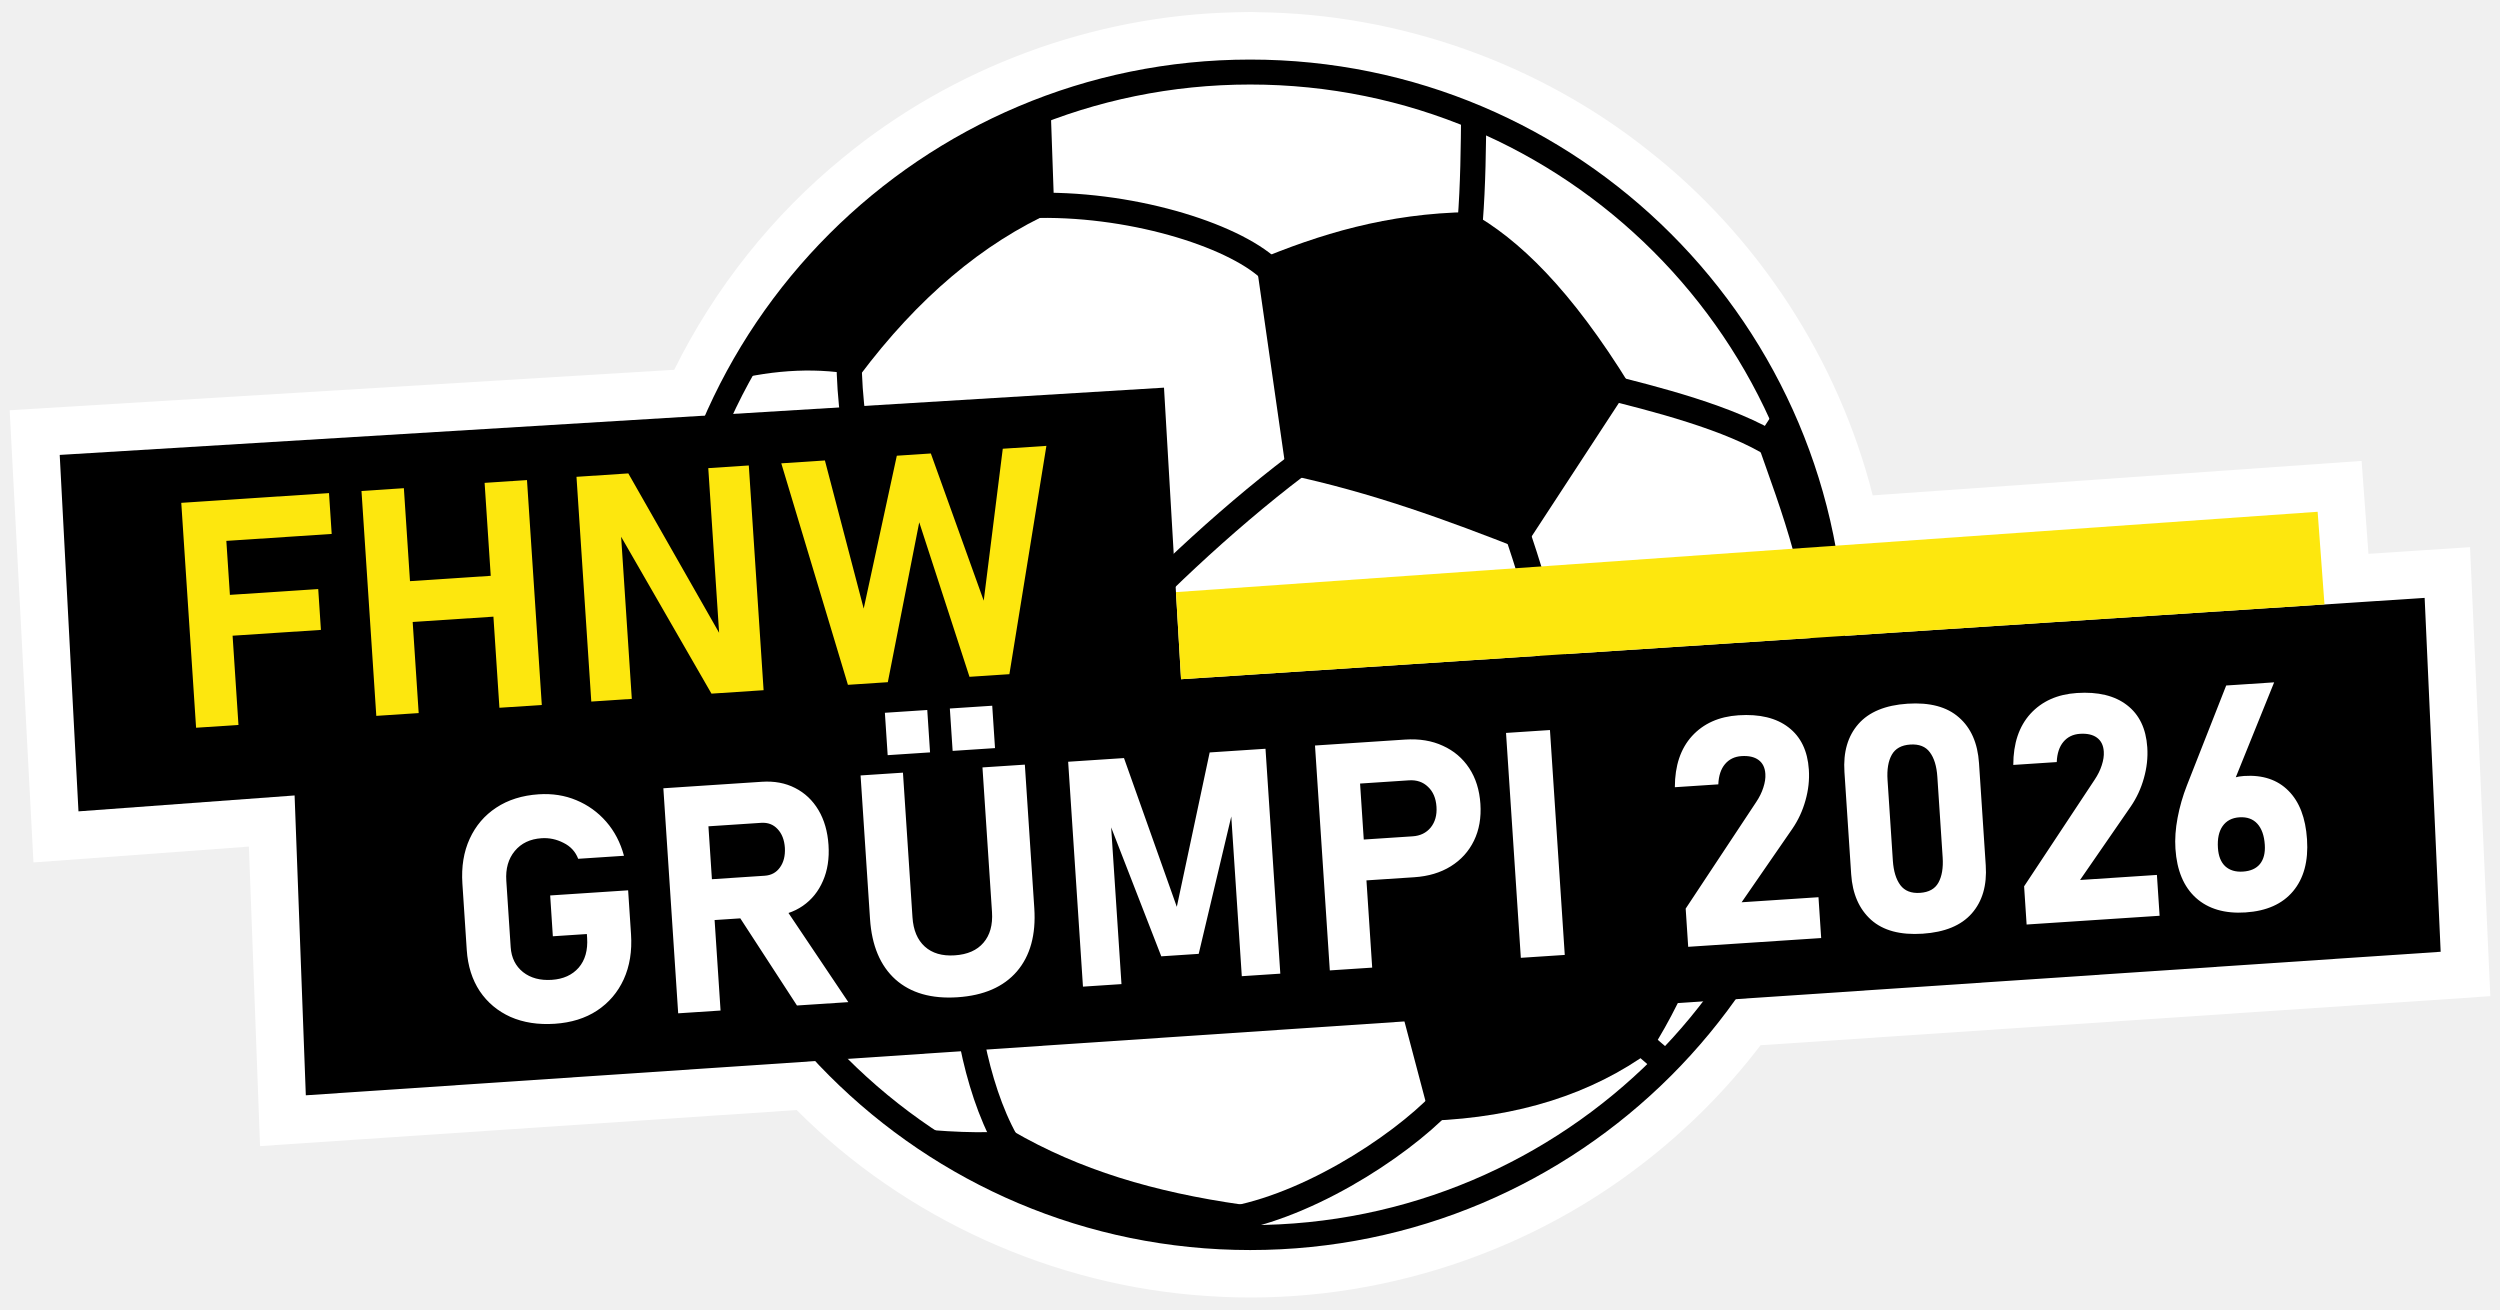
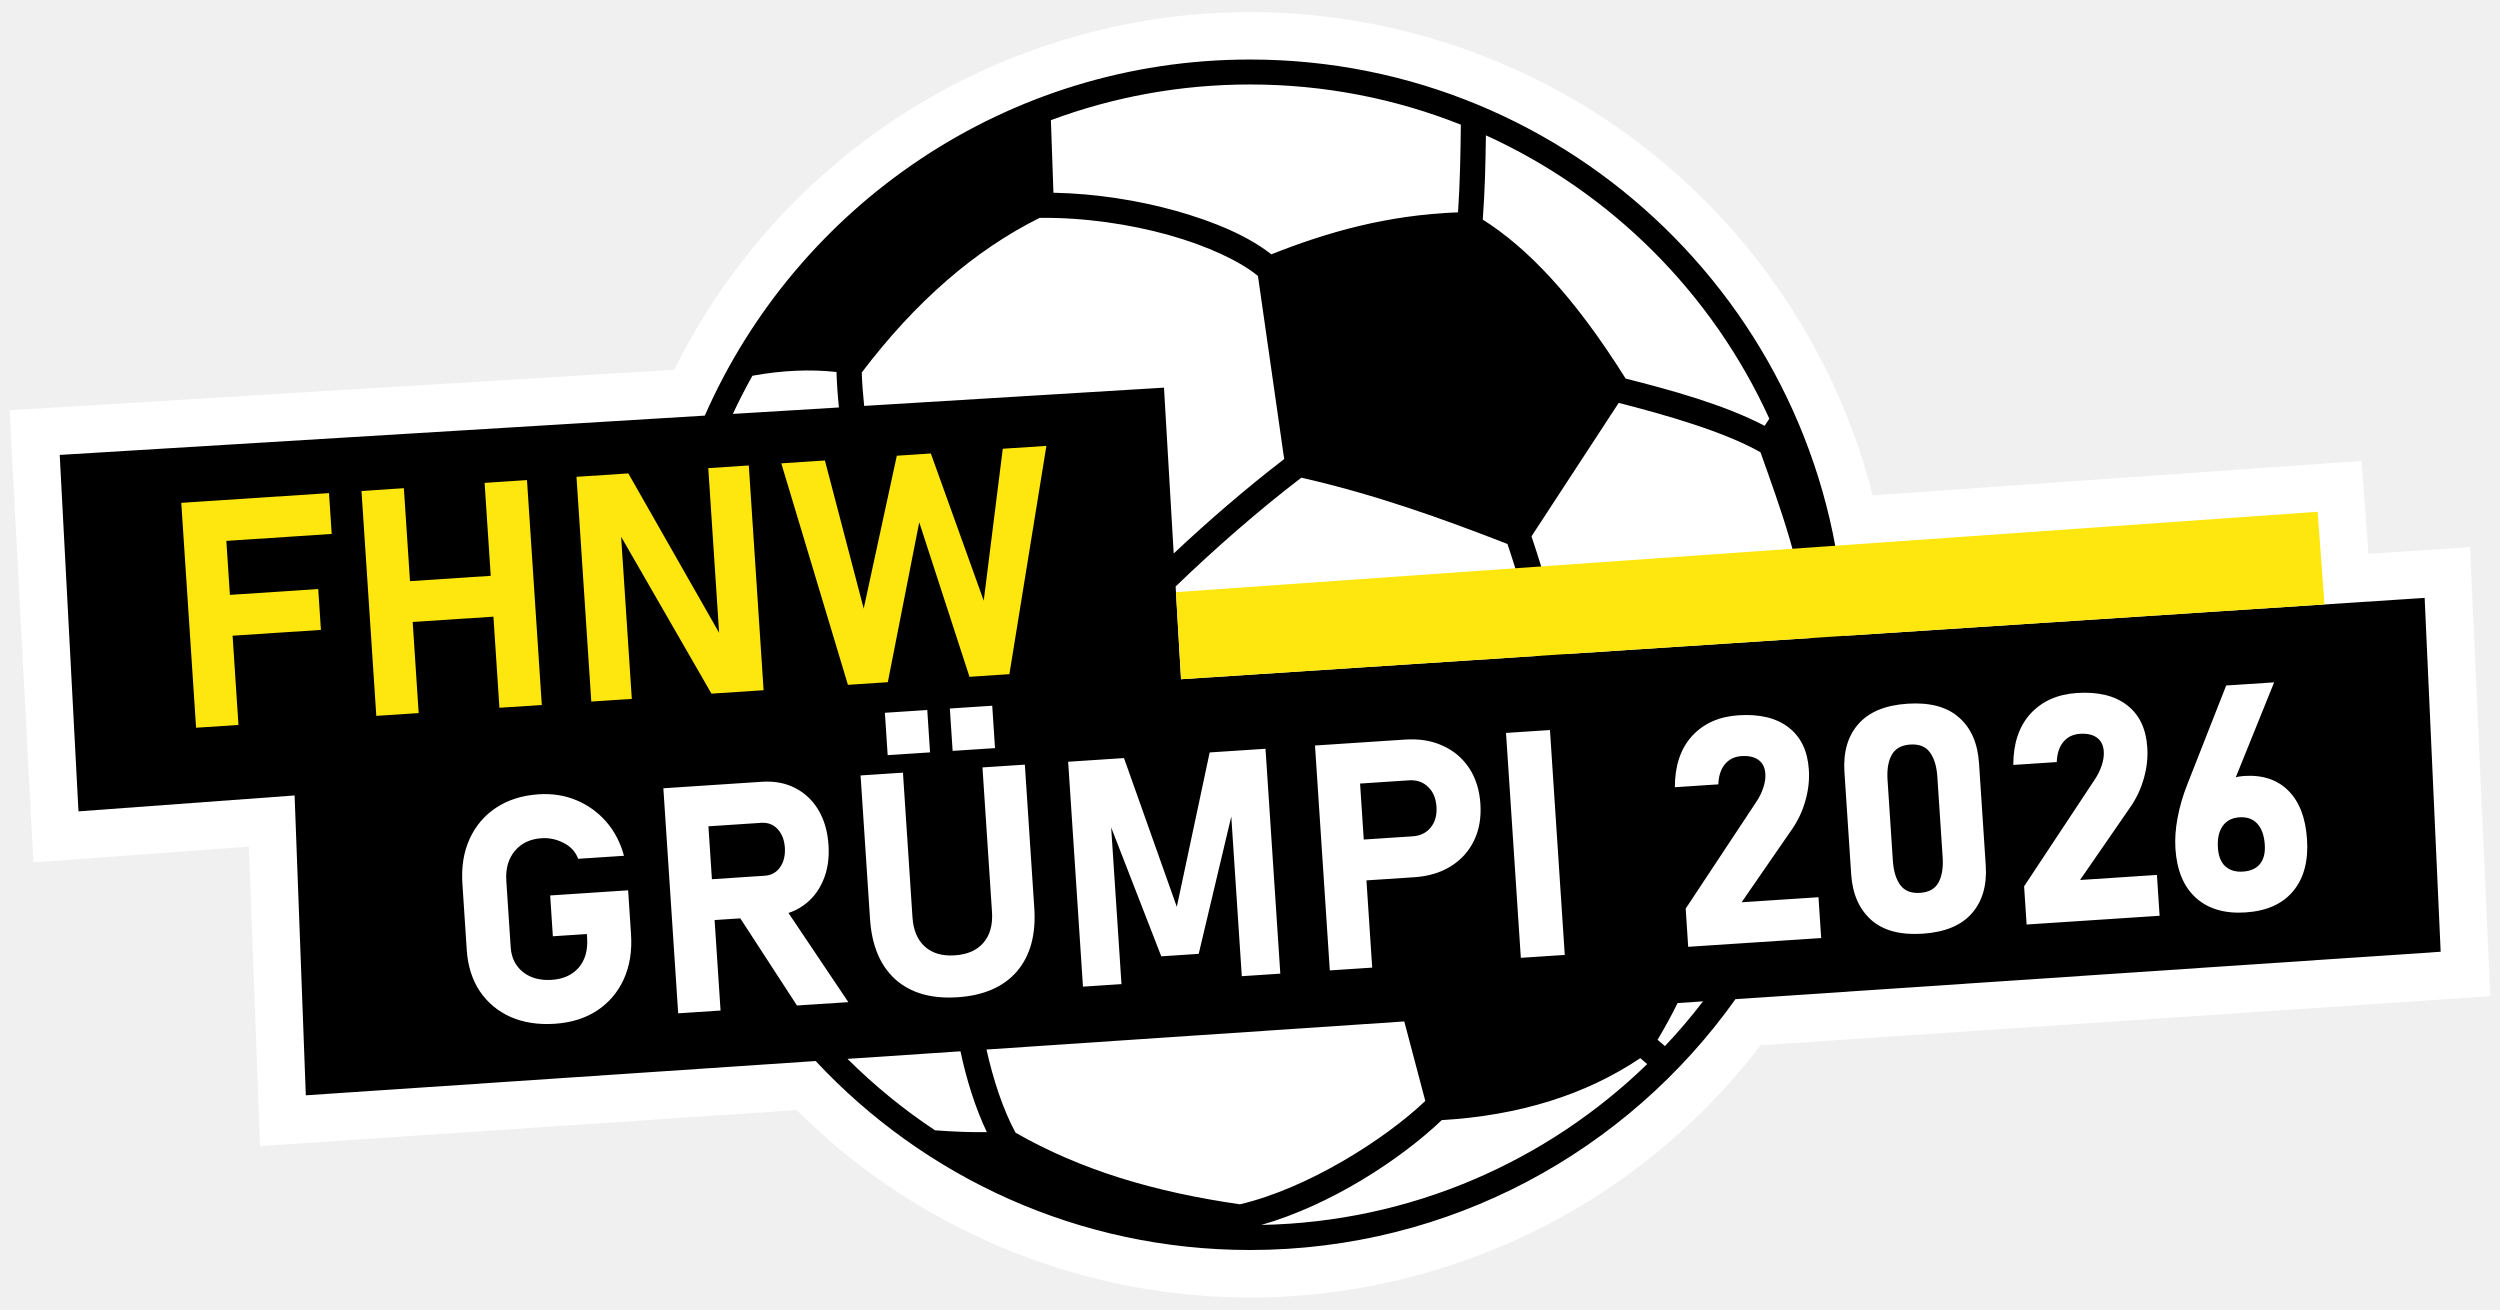
<svg xmlns="http://www.w3.org/2000/svg" width="210" height="110" viewBox="0 0 210 110" version="1.1">
-   <g>
-     <path style="fill:#ffffff;stroke:none" d="M 103.693,1.034 C 91.8,1.312 80.045,5.653 70.855,13.213 64.908,18.051 60.034,24.195 56.635,31.063 38.027,32.197 19.42,33.329 0.812,34.463 1.477,47.124 2.145,59.784 2.811,72.444 8.842,71.999 14.874,71.556 20.906,71.112 c 0.313,8.386 0.628,16.772 0.939,25.158 15.025,-1.007 30.049,-2.02 45.074,-3.029 9.117,9.152 21.629,14.81 34.521,15.625 12.99,0.903 26.242,-3.127 36.53,-11.108 3.723,-2.866 7.068,-6.223 9.918,-9.959 20.433,-1.374 40.866,-2.748 61.299,-4.121 -0.567,-12.572 -1.138,-25.143 -1.705,-37.715 -2.844,0.185 -5.688,0.372 -8.531,0.559 -0.192,-2.601 -0.384,-5.202 -0.576,-7.803 -13.689,0.965 -27.378,1.928 -41.066,2.893 C 154.419,30.221 147.678,19.855 138.423,12.61 129.201,5.289 117.517,1.169 105.747,1.028 c -0.684,-0.038 -1.369,-0.009 -2.053,0.006 z" />
-     <circle style="fill:#ffffff;stroke:#000000;stroke-width:2.096" cx="105.016" cy="55.004" r="48.952" />
-     <path style="fill:#000000;stroke:none" d="m 75.01,49.492 c 6.062,0.852 11.933,2.534 17.759,4.41 l 4.827,20.56 -16.508,7.39 C 76.019,78.039 71.029,74.046 67.828,66.029 69.025,59.87 70.893,54.073 75.01,49.492 Z" />
-     <path style="fill:#000000;stroke:none" d="m 105.499,21.902 c 5.319,-2.223 11.002,-3.984 17.994,-4.088 4.08,2.253 8.466,6.498 13.443,14.58 l -9.022,13.803 c -6.322,-2.491 -12.746,-4.851 -19.844,-6.344 z" />
-     <path style="fill:#000000;stroke:none" d="m 116.602,80.607 c 5.962,-4.033 11.129,-8.701 15.502,-14.005 l 12.694,5.31 c -0.846,5.771 -2.883,11.224 -6.112,16.359 -4.977,3.625 -11.147,5.582 -18.508,5.87 z" />
-     <path style="fill:#000000;stroke:none" d="M 61.247,32.001 C 67.09,20.986 76.085,13.15 88.234,8.494 l 0.325,9.237 c -6.012,2.697 -11.462,7.304 -16.35,13.822 -3.373,-0.693 -7.027,-0.544 -10.962,0.448 z" />
-     <path style="fill:#000000;stroke:none" d="m 147.512,36.904 2.108,-3.238 c 3.729,7.928 5.303,16.18 4.723,24.757 l -1.901,-0.407 c -0.338,-9.034 -2.755,-14.889 -4.93,-21.112 z" />
-     <path style="fill:#000000;stroke:none" d="m 85.039,94.989 c 5.632,3.278 11.9,5.145 19.281,6.198 l 0.695,3.263 c -11.467,-0.333 -21.61,-3.816 -29.546,-9.798 3.954,0.457 7.144,0.57 9.57,0.337 z" />
-     <path style="fill:none;stroke:#000000;stroke-width:2.117" d="m 86.494,17.267 c 8.228,-0.299 16.962,2.397 20.143,5.352" />
-     <path style="fill:none;stroke:#000000;stroke-width:2.117" d="m 71.325,30.131 c -0.02,6.536 2.135,15.033 4.022,20.456" />
-     <path style="fill:none;stroke:#000000;stroke-width:2.117" d="M 92.094,54.702 C 96.241,49.94 102.774,43.783 108.828,39.18" />
-     <path style="fill:none;stroke:#000000;stroke-width:2.117" d="m 68.424,66.029 c -4.801,0.639 -9.085,0.562 -11.662,-0.229" />
-     <path style="fill:none;stroke:#000000;stroke-width:2.117" d="m 80.962,80.587 c -0.113,4.538 1.278,11.859 4.025,16.079" />
-     <path style="fill:none;stroke:#000000;stroke-width:2.117" d="m 96.702,74.104 c 5.303,3.082 13.366,5.845 20.735,6.861" />
-     <path style="fill:none;stroke:#000000;stroke-width:2.117" d="m 102.413,102.558 c 6.875,-0.839 15.021,-6.107 18.718,-9.966" />
-     <path style="fill:none;stroke:#000000;stroke-width:2.117" d="m 138.149,87.795 2.153,1.847" />
-     <path style="fill:none;stroke:#000000;stroke-width:2.117" d="m 142.858,73.3 c 4.613,-4.208 8.92,-10.33 10.683,-16.438" />
-     <path style="fill:none;stroke:#000000;stroke-width:2.117" d="m 127.602,45.231 c 2.52,7.509 4.213,15.018 4.827,22.527" />
-     <path style="fill:none;stroke:#000000;stroke-width:2.117" d="m 134.592,32.405 c 4.261,1.058 10.853,2.708 14.555,5.109" />
-     <path style="fill:none;stroke:#000000;stroke-width:2.117" d="m 123.492,18.658 c 0.249,-3.205 0.274,-6.298 0.303,-9.394" />
-     <path style="fill:#000000;stroke:none" d="M 205.016,79.948 25.689,92.005 24.746,66.818 6.592,68.154 5.016,38.213 l 92.76,-5.65 1.432,24.492 104.462,-6.833" />
-     <path style="fill:#fde70e;stroke:none" d="m 98.78,49.738 95.901,-6.749 0.575,7.783 -96.048,6.282 z" />
-     <path style="fill:#fde70e;stroke:none" d="m 16.471,61.13 -1.244,-18.891 3.56,-0.234 1.244,18.891 z m 0.806,-7.582 -0.226,-3.43 9.68,-0.637 0.226,3.43 z m -0.524,-7.965 -0.226,-3.43 11.109,-0.732 0.226,3.43 z m 25.198,13.869 -1.244,-18.891 3.56,-0.234 1.244,18.891 z m -10.342,0.681 -1.244,-18.891 3.56,-0.234 1.244,18.891 z m 1.146,-7.761 -0.226,-3.43 11.005,-0.725 0.226,3.43 z m 16.913,6.559 -1.243,-18.878 4.353,-0.287 7.982,14.011 -0.29,0.358 -0.975,-14.812 3.404,-0.224 1.243,18.878 -4.379,0.288 -7.942,-13.792 0.29,-0.358 0.961,14.591 z m 22.883,-7.81 2.782,-12.841 2.858,-0.188 4.442,12.365 1.6,-12.763 3.664,-0.241 -3.108,19.178 -3.352,0.221 -4.221,-12.98 -2.639,13.432 -3.352,0.221 -5.597,-18.605 3.664,-0.241 z" />
-     <path style="fill:#ffffff;stroke:none" d="m 46.215,75.218 6.548,-0.431 0.243,3.69 q 0.14,2.131 -0.612,3.785 -0.753,1.642 -2.241,2.627 -1.476,0.971 -3.555,1.108 -2.092,0.138 -3.718,-0.577 -1.614,-0.729 -2.583,-2.166 -0.957,-1.451 -1.089,-3.452 l -0.367,-5.574 q -0.14,-2.131 0.613,-3.772 0.753,-1.642 2.229,-2.613 1.488,-0.985 3.567,-1.122 1.715,-0.113 3.164,0.496 1.462,0.608 2.507,1.805 1.044,1.197 1.493,2.864 v 0 l -3.846,0.253 v 0 q -0.347,-0.904 -1.237,-1.341 -0.878,-0.451 -1.839,-0.388 -1.442,0.095 -2.252,1.075 -0.81,0.98 -0.71,2.5 l 0.367,5.574 q 0.088,1.338 1.039,2.098 0.95,0.747 2.418,0.65 1.442,-0.095 2.255,-1.023 0.812,-0.941 0.709,-2.513 l -0.021,-0.312 -2.858,0.188 z m 11.668,2.207 -0.226,-3.43 6.574,-0.433 q 0.832,-0.055 1.285,-0.698 0.467,-0.644 0.414,-1.645 v 0 q -0.066,-1 -0.613,-1.578 -0.534,-0.578 -1.378,-0.523 l -6.574,0.433 -0.226,-3.43 6.86,-0.452 q 1.572,-0.104 2.788,0.521 1.229,0.624 1.962,1.854 0.733,1.231 0.846,2.933 v 0 q 0.112,1.702 -0.467,3.019 -0.566,1.316 -1.689,2.095 -1.123,0.779 -2.695,0.882 z m -0.916,7.694 -1.245,-18.904 3.56,-0.234 1.245,18.904 z m 9.978,-0.657 -5.125,-7.883 3.768,-0.848 5.672,8.448 z m 13.486,-0.692 q -3.287,0.216 -5.214,-1.497 -1.914,-1.727 -2.135,-5.079 l -0.794,-12.057 3.56,-0.234 0.8,12.148 q 0.107,1.624 1.037,2.463 0.93,0.839 2.515,0.735 1.598,-0.105 2.41,-1.059 0.824,-0.955 0.718,-2.579 L 82.527,64.463 l 3.56,-0.234 0.794,12.057 q 0.221,3.352 -1.464,5.316 -1.685,1.951 -4.985,2.168 z m -0.41,-20.695 -0.234,-3.56 3.56,-0.234 0.234,3.56 z m -5.457,0.359 -0.234,-3.56 3.56,-0.234 0.234,3.56 z m 24.288,12.741 2.76,-12.97 4.69,-0.309 1.244,18.891 -3.235,0.213 -0.966,-14.669 0.185,0.823 -2.839,11.97 -3.144,0.207 -4.367,-11.235 0.058,-1.1 0.966,14.669 -3.235,0.213 -1.244,-18.891 4.69,-0.309 z m 13.994,-2.096 -0.226,-3.43 6.042,-0.398 q 0.961,-0.063 1.517,-0.739 0.555,-0.689 0.486,-1.741 v 0 q -0.071,-1.078 -0.711,-1.676 -0.627,-0.611 -1.602,-0.547 l -6.042,0.398 -0.226,-3.43 5.951,-0.392 q 1.793,-0.118 3.166,0.522 1.385,0.626 2.211,1.877 0.826,1.25 0.942,3.005 v 0 q 0.115,1.741 -0.54,3.089 -0.655,1.348 -1.946,2.151 -1.291,0.803 -3.071,0.92 z m -1.142,7.435 -1.244,-18.891 3.56,-0.234 1.244,18.891 z m 18.492,-20.191 1.244,18.891 -3.69,0.243 -1.244,-18.891 z m 11.612,18.209 -0.211,-3.209 5.922,-8.95 q 0.404,-0.601 0.599,-1.214 0.207,-0.627 0.172,-1.147 l -0.002,-0.026 q -0.051,-0.767 -0.572,-1.15 -0.521,-0.383 -1.431,-0.323 -0.871,0.057 -1.391,0.679 -0.508,0.608 -0.555,1.681 l 8.4e-4,0.013 -3.651,0.24 -8.4e-4,-0.013 q 0.005,-2.701 1.44,-4.284 1.449,-1.583 3.904,-1.745 2.663,-0.175 4.203,1.015 1.553,1.19 1.708,3.541 l 8.5e-4,0.013 q 0.085,1.286 -0.286,2.59 -0.359,1.289 -1.097,2.369 l -4.265,6.179 6.457,-0.425 0.226,3.43 z m 19.697,-1.101 q -2.819,0.186 -4.331,-1.163 -1.512,-1.362 -1.675,-3.831 l -0.566,-8.588 q -0.165,-2.508 1.17,-4.031 1.335,-1.523 4.129,-1.707 2.806,-0.185 4.317,1.151 1.522,1.322 1.688,3.843 l 0.566,8.588 q 0.165,2.508 -1.17,4.031 -1.335,1.523 -4.129,1.707 z m -0.226,-3.43 q 1.117,-0.074 1.548,-0.859 0.443,-0.799 0.356,-2.124 l -0.446,-6.769 q -0.088,-1.338 -0.631,-2.059 -0.53,-0.722 -1.648,-0.648 -1.104,0.073 -1.548,0.859 -0.444,0.786 -0.356,2.124 l 0.446,6.769 q 0.087,1.325 0.631,2.059 0.543,0.721 1.648,0.648 z m 8.957,2.659 -0.211,-3.209 5.922,-8.95 q 0.404,-0.601 0.599,-1.214 0.207,-0.627 0.172,-1.147 l -0.002,-0.026 q -0.051,-0.767 -0.572,-1.15 -0.521,-0.383 -1.431,-0.323 -0.871,0.057 -1.391,0.679 -0.508,0.608 -0.555,1.681 l 8.4e-4,0.013 -3.651,0.24 -8.5e-4,-0.013 q 0.005,-2.701 1.44,-4.284 1.449,-1.583 3.904,-1.745 2.663,-0.175 4.203,1.015 1.553,1.19 1.708,3.541 l 8.4e-4,0.013 q 0.085,1.286 -0.286,2.59 -0.359,1.289 -1.097,2.369 l -4.265,6.179 6.457,-0.425 0.226,3.43 z m 18.398,-1.016 q -2.625,0.173 -4.178,-1.225 -1.541,-1.399 -1.719,-4.115 l -8.5e-4,-0.013 q -0.08,-1.221 0.181,-2.596 0.261,-1.387 0.786,-2.727 l 3.297,-8.386 4.028,-0.265 -3.927,9.719 -0.927,-0.409 q 0.591,-1.331 2.319,-1.445 2.352,-0.155 3.736,1.242 1.383,1.383 1.56,4.073 l 8.5e-4,0.013 q 0.181,2.741 -1.175,4.357 -1.343,1.602 -3.98,1.776 z m -0.226,-3.43 q 0.961,-0.063 1.432,-0.642 0.47,-0.592 0.403,-1.605 l -8.4e-4,-0.013 q -0.076,-1.156 -0.625,-1.76 -0.549,-0.603 -1.51,-0.54 -0.935,0.062 -1.412,0.745 -0.465,0.67 -0.389,1.826 l 8.6e-4,0.013 q 0.067,1.013 0.609,1.526 0.556,0.511 1.491,0.45 z" />
-   </g>
+   <path style="fill:#ffffff" d="M 103.693,1.034 C 91.8,1.312 80.045,5.653 70.855,13.213 64.908,18.051 60.034,24.195 56.635,31.063 38.027,32.197 19.42,33.329 0.812,34.463 1.477,47.124 2.145,59.784 2.811,72.444 8.842,71.999 14.874,71.556 20.906,71.112 c 0.313,8.386 0.628,16.772 0.939,25.158 15.025,-1.007 30.049,-2.02 45.074,-3.029 9.117,9.152 21.629,14.81 34.521,15.625 12.99,0.903 26.242,-3.127 36.53,-11.108 3.723,-2.866 7.068,-6.223 9.918,-9.959 20.433,-1.374 40.866,-2.748 61.299,-4.121 -0.567,-12.572 -1.138,-25.143 -1.705,-37.715 -2.844,0.185 -5.688,0.372 -8.531,0.559 -0.192,-2.601 -0.384,-5.202 -0.576,-7.803 -13.689,0.965 -27.378,1.928 -41.066,2.893 C 154.419,30.221 147.678,19.855 138.423,12.61 129.201,5.289 117.517,1.169 105.747,1.028 c -0.684,-0.038 -1.369,-0.009 -2.053,0.006 z" />
+   <path style="fill:#000000" d="M 105 5 C 84.542 5 66.943 17.304 59.203 34.912 L 5.016 38.213 L 6.592 68.154 L 24.746 66.818 L 25.689 92.006 L 68.516 89.127 C 77.627 98.89 90.595 105 105 105 C 121.824 105 136.714 96.68 145.777 83.932 C 145.778 83.931 145.777 83.93 145.777 83.93 L 205.016 79.947 L 203.67 50.223 L 154.975 53.408 C 154.134 26.542 132.07 5 105 5 z M 105 7.096 C 111.257 7.096 117.233 8.294 122.711 10.473 C 122.685 12.916 122.642 15.35 122.475 17.836 C 116.497 18.063 111.476 19.503 106.789 21.365 C 104.926 19.879 102.086 18.636 98.727 17.699 C 95.612 16.831 92.058 16.26 88.488 16.189 L 88.275 10.094 C 93.482 8.155 99.116 7.096 105 7.096 z M 124.816 11.369 C 135.346 16.156 143.833 24.64 148.623 35.168 L 148.232 35.768 C 144.794 33.969 140.178 32.713 136.553 31.801 C 132.159 24.789 128.225 20.769 124.553 18.447 C 124.731 16.031 124.787 13.687 124.816 11.369 z M 87.328 18.301 C 91.061 18.257 94.888 18.827 98.158 19.738 C 101.476 20.663 104.233 21.982 105.668 23.186 L 107.871 38.562 C 104.756 40.951 101.541 43.719 98.59 46.492 L 97.775 32.562 L 72.59 34.096 C 72.488 33.135 72.419 32.196 72.387 31.291 C 76.893 25.347 81.873 21.017 87.328 18.301 z M 66.822 31.145 C 67.999 31.091 69.147 31.125 70.266 31.246 C 70.295 32.215 70.365 33.213 70.469 34.227 L 61.561 34.768 C 62.069 33.677 62.617 32.609 63.203 31.564 C 64.438 31.337 65.645 31.198 66.822 31.145 z M 135.971 33.842 C 139.838 34.831 144.798 36.24 147.881 37.99 C 149.569 42.751 151.32 47.415 152.078 53.598 L 131.453 54.945 C 130.688 51.644 129.745 48.346 128.645 45.051 L 135.971 33.842 z M 109.312 40.125 C 115.445 41.517 121.09 43.537 126.627 45.695 C 127.674 48.828 128.574 51.959 129.311 55.086 L 99.207 57.055 L 98.752 49.266 C 102.039 46.091 105.764 42.834 109.312 40.125 z M 143.055 84.113 C 142.053 85.421 140.984 86.677 139.855 87.873 L 139.236 87.342 C 139.842 86.326 140.404 85.298 140.918 84.258 L 143.055 84.113 z M 117.959 85.801 L 119.725 92.479 C 116.336 95.705 109.851 99.824 104.154 101.162 C 96.961 100.123 90.826 98.302 85.305 95.146 C 84.255 93.207 83.429 90.691 82.865 88.16 L 117.959 85.801 z M 80.68 88.309 C 81.178 90.667 81.914 93.037 82.895 95.098 C 81.601 95.119 80.15 95.067 78.539 94.945 C 75.893 93.19 73.432 91.177 71.191 88.945 L 80.68 88.309 z M 137.785 88.885 L 138.365 89.383 C 129.952 97.548 118.549 102.65 105.949 102.895 C 111.783 101.231 117.653 97.385 121.107 94.09 C 127.629 93.702 133.188 91.967 137.785 88.885 z " />
+   <path style="fill:#fde70e" d="m 98.78,49.738 95.901,-6.749 0.575,7.783 -96.048,6.282 z" />
+   <path style="fill:#fde70e" d="m 16.471,61.13 -1.244,-18.891 3.56,-0.234 1.244,18.891 z m 0.806,-7.582 -0.226,-3.43 9.68,-0.637 0.226,3.43 z m -0.524,-7.965 -0.226,-3.43 11.109,-0.732 0.226,3.43 z m 25.198,13.869 -1.244,-18.891 3.56,-0.234 1.244,18.891 z m -10.342,0.681 -1.244,-18.891 3.56,-0.234 1.244,18.891 z m 1.146,-7.761 -0.226,-3.43 11.005,-0.725 0.226,3.43 z m 16.913,6.559 -1.243,-18.878 4.353,-0.287 7.982,14.011 -0.29,0.358 -0.975,-14.812 3.404,-0.224 1.243,18.878 -4.379,0.288 -7.942,-13.792 0.29,-0.358 0.961,14.591 z m 22.883,-7.81 2.782,-12.841 2.858,-0.188 4.442,12.365 1.6,-12.763 3.664,-0.241 -3.108,19.178 -3.352,0.221 -4.221,-12.98 -2.639,13.432 -3.352,0.221 -5.597,-18.605 3.664,-0.241 z" />
+   <path style="fill:#ffffff" d="m 46.215,75.218 6.548,-0.431 0.243,3.69 q 0.14,2.131 -0.612,3.785 -0.753,1.642 -2.241,2.627 -1.476,0.971 -3.555,1.108 -2.092,0.138 -3.718,-0.577 -1.614,-0.729 -2.583,-2.166 -0.957,-1.451 -1.089,-3.452 l -0.367,-5.574 q -0.14,-2.131 0.613,-3.772 0.753,-1.642 2.229,-2.613 1.488,-0.985 3.567,-1.122 1.715,-0.113 3.164,0.496 1.462,0.608 2.507,1.805 1.044,1.197 1.493,2.864 v 0 l -3.846,0.253 v 0 q -0.347,-0.904 -1.237,-1.341 -0.878,-0.451 -1.839,-0.388 -1.442,0.095 -2.252,1.075 -0.81,0.98 -0.71,2.5 l 0.367,5.574 q 0.088,1.338 1.039,2.098 0.95,0.747 2.418,0.65 1.442,-0.095 2.255,-1.023 0.812,-0.941 0.709,-2.513 l -0.021,-0.312 -2.858,0.188 z m 11.668,2.207 -0.226,-3.43 6.574,-0.433 q 0.832,-0.055 1.285,-0.698 0.467,-0.644 0.414,-1.645 v 0 q -0.066,-1 -0.613,-1.578 -0.534,-0.578 -1.378,-0.523 l -6.574,0.433 -0.226,-3.43 6.86,-0.452 q 1.572,-0.104 2.788,0.521 1.229,0.624 1.962,1.854 0.733,1.231 0.846,2.933 v 0 q 0.112,1.702 -0.467,3.019 -0.566,1.316 -1.689,2.095 -1.123,0.779 -2.695,0.882 z m -0.916,7.694 -1.245,-18.904 3.56,-0.234 1.245,18.904 z m 9.978,-0.657 -5.125,-7.883 3.768,-0.848 5.672,8.448 z m 13.486,-0.692 q -3.287,0.216 -5.214,-1.497 -1.914,-1.727 -2.135,-5.079 l -0.794,-12.057 3.56,-0.234 0.8,12.148 q 0.107,1.624 1.037,2.463 0.93,0.839 2.515,0.735 1.598,-0.105 2.41,-1.059 0.824,-0.955 0.718,-2.579 L 82.527,64.463 l 3.56,-0.234 0.794,12.057 q 0.221,3.352 -1.464,5.316 -1.685,1.951 -4.985,2.168 z m -0.41,-20.695 -0.234,-3.56 3.56,-0.234 0.234,3.56 z m -5.457,0.359 -0.234,-3.56 3.56,-0.234 0.234,3.56 z m 24.288,12.741 2.76,-12.97 4.69,-0.309 1.244,18.891 -3.235,0.213 -0.966,-14.669 0.185,0.823 -2.839,11.97 -3.144,0.207 -4.367,-11.235 0.058,-1.1 0.966,14.669 -3.235,0.213 -1.244,-18.891 4.69,-0.309 z m 13.994,-2.096 -0.226,-3.43 6.042,-0.398 q 0.961,-0.063 1.517,-0.739 0.555,-0.689 0.486,-1.741 v 0 q -0.071,-1.078 -0.711,-1.676 -0.627,-0.611 -1.602,-0.547 l -6.042,0.398 -0.226,-3.43 5.951,-0.392 q 1.793,-0.118 3.166,0.522 1.385,0.626 2.211,1.877 0.826,1.25 0.942,3.005 v 0 q 0.115,1.741 -0.54,3.089 -0.655,1.348 -1.946,2.151 -1.291,0.803 -3.071,0.92 z m -1.142,7.435 -1.244,-18.891 3.56,-0.234 1.244,18.891 z m 18.492,-20.191 1.244,18.891 -3.69,0.243 -1.244,-18.891 z m 11.612,18.209 -0.211,-3.209 5.922,-8.95 q 0.404,-0.601 0.599,-1.214 0.207,-0.627 0.172,-1.147 l -0.002,-0.026 q -0.051,-0.767 -0.572,-1.15 -0.521,-0.383 -1.431,-0.323 -0.871,0.057 -1.391,0.679 -0.508,0.608 -0.555,1.681 l 8.4e-4,0.013 -3.651,0.24 -8.4e-4,-0.013 q 0.005,-2.701 1.44,-4.284 1.449,-1.583 3.904,-1.745 2.663,-0.175 4.203,1.015 1.553,1.19 1.708,3.541 l 8.5e-4,0.013 q 0.085,1.286 -0.286,2.59 -0.359,1.289 -1.097,2.369 l -4.265,6.179 6.457,-0.425 0.226,3.43 z m 19.697,-1.101 q -2.819,0.186 -4.331,-1.163 -1.512,-1.362 -1.675,-3.831 l -0.566,-8.588 q -0.165,-2.508 1.17,-4.031 1.335,-1.523 4.129,-1.707 2.806,-0.185 4.317,1.151 1.522,1.322 1.688,3.843 l 0.566,8.588 q 0.165,2.508 -1.17,4.031 -1.335,1.523 -4.129,1.707 z m -0.226,-3.43 q 1.117,-0.074 1.548,-0.859 0.443,-0.799 0.356,-2.124 l -0.446,-6.769 q -0.088,-1.338 -0.631,-2.059 -0.53,-0.722 -1.648,-0.648 -1.104,0.073 -1.548,0.859 -0.444,0.786 -0.356,2.124 l 0.446,6.769 q 0.087,1.325 0.631,2.059 0.543,0.721 1.648,0.648 z m 8.957,2.659 -0.211,-3.209 5.922,-8.95 q 0.404,-0.601 0.599,-1.214 0.207,-0.627 0.172,-1.147 l -0.002,-0.026 q -0.051,-0.767 -0.572,-1.15 -0.521,-0.383 -1.431,-0.323 -0.871,0.057 -1.391,0.679 -0.508,0.608 -0.555,1.681 l 8.4e-4,0.013 -3.651,0.24 -8.5e-4,-0.013 q 0.005,-2.701 1.44,-4.284 1.449,-1.583 3.904,-1.745 2.663,-0.175 4.203,1.015 1.553,1.19 1.708,3.541 l 8.4e-4,0.013 q 0.085,1.286 -0.286,2.59 -0.359,1.289 -1.097,2.369 l -4.265,6.179 6.457,-0.425 0.226,3.43 z m 18.398,-1.016 q -2.625,0.173 -4.178,-1.225 -1.541,-1.399 -1.719,-4.115 l -8.5e-4,-0.013 q -0.08,-1.221 0.181,-2.596 0.261,-1.387 0.786,-2.727 l 3.297,-8.386 4.028,-0.265 -3.927,9.719 -0.927,-0.409 q 0.591,-1.331 2.319,-1.445 2.352,-0.155 3.736,1.242 1.383,1.383 1.56,4.073 l 8.5e-4,0.013 q 0.181,2.741 -1.175,4.357 -1.343,1.602 -3.98,1.776 z m -0.226,-3.43 q 0.961,-0.063 1.432,-0.642 0.47,-0.592 0.403,-1.605 l -8.4e-4,-0.013 q -0.076,-1.156 -0.625,-1.76 -0.549,-0.603 -1.51,-0.54 -0.935,0.062 -1.412,0.745 -0.465,0.67 -0.389,1.826 l 8.6e-4,0.013 q 0.067,1.013 0.609,1.526 0.556,0.511 1.491,0.45 z" />
</svg>
